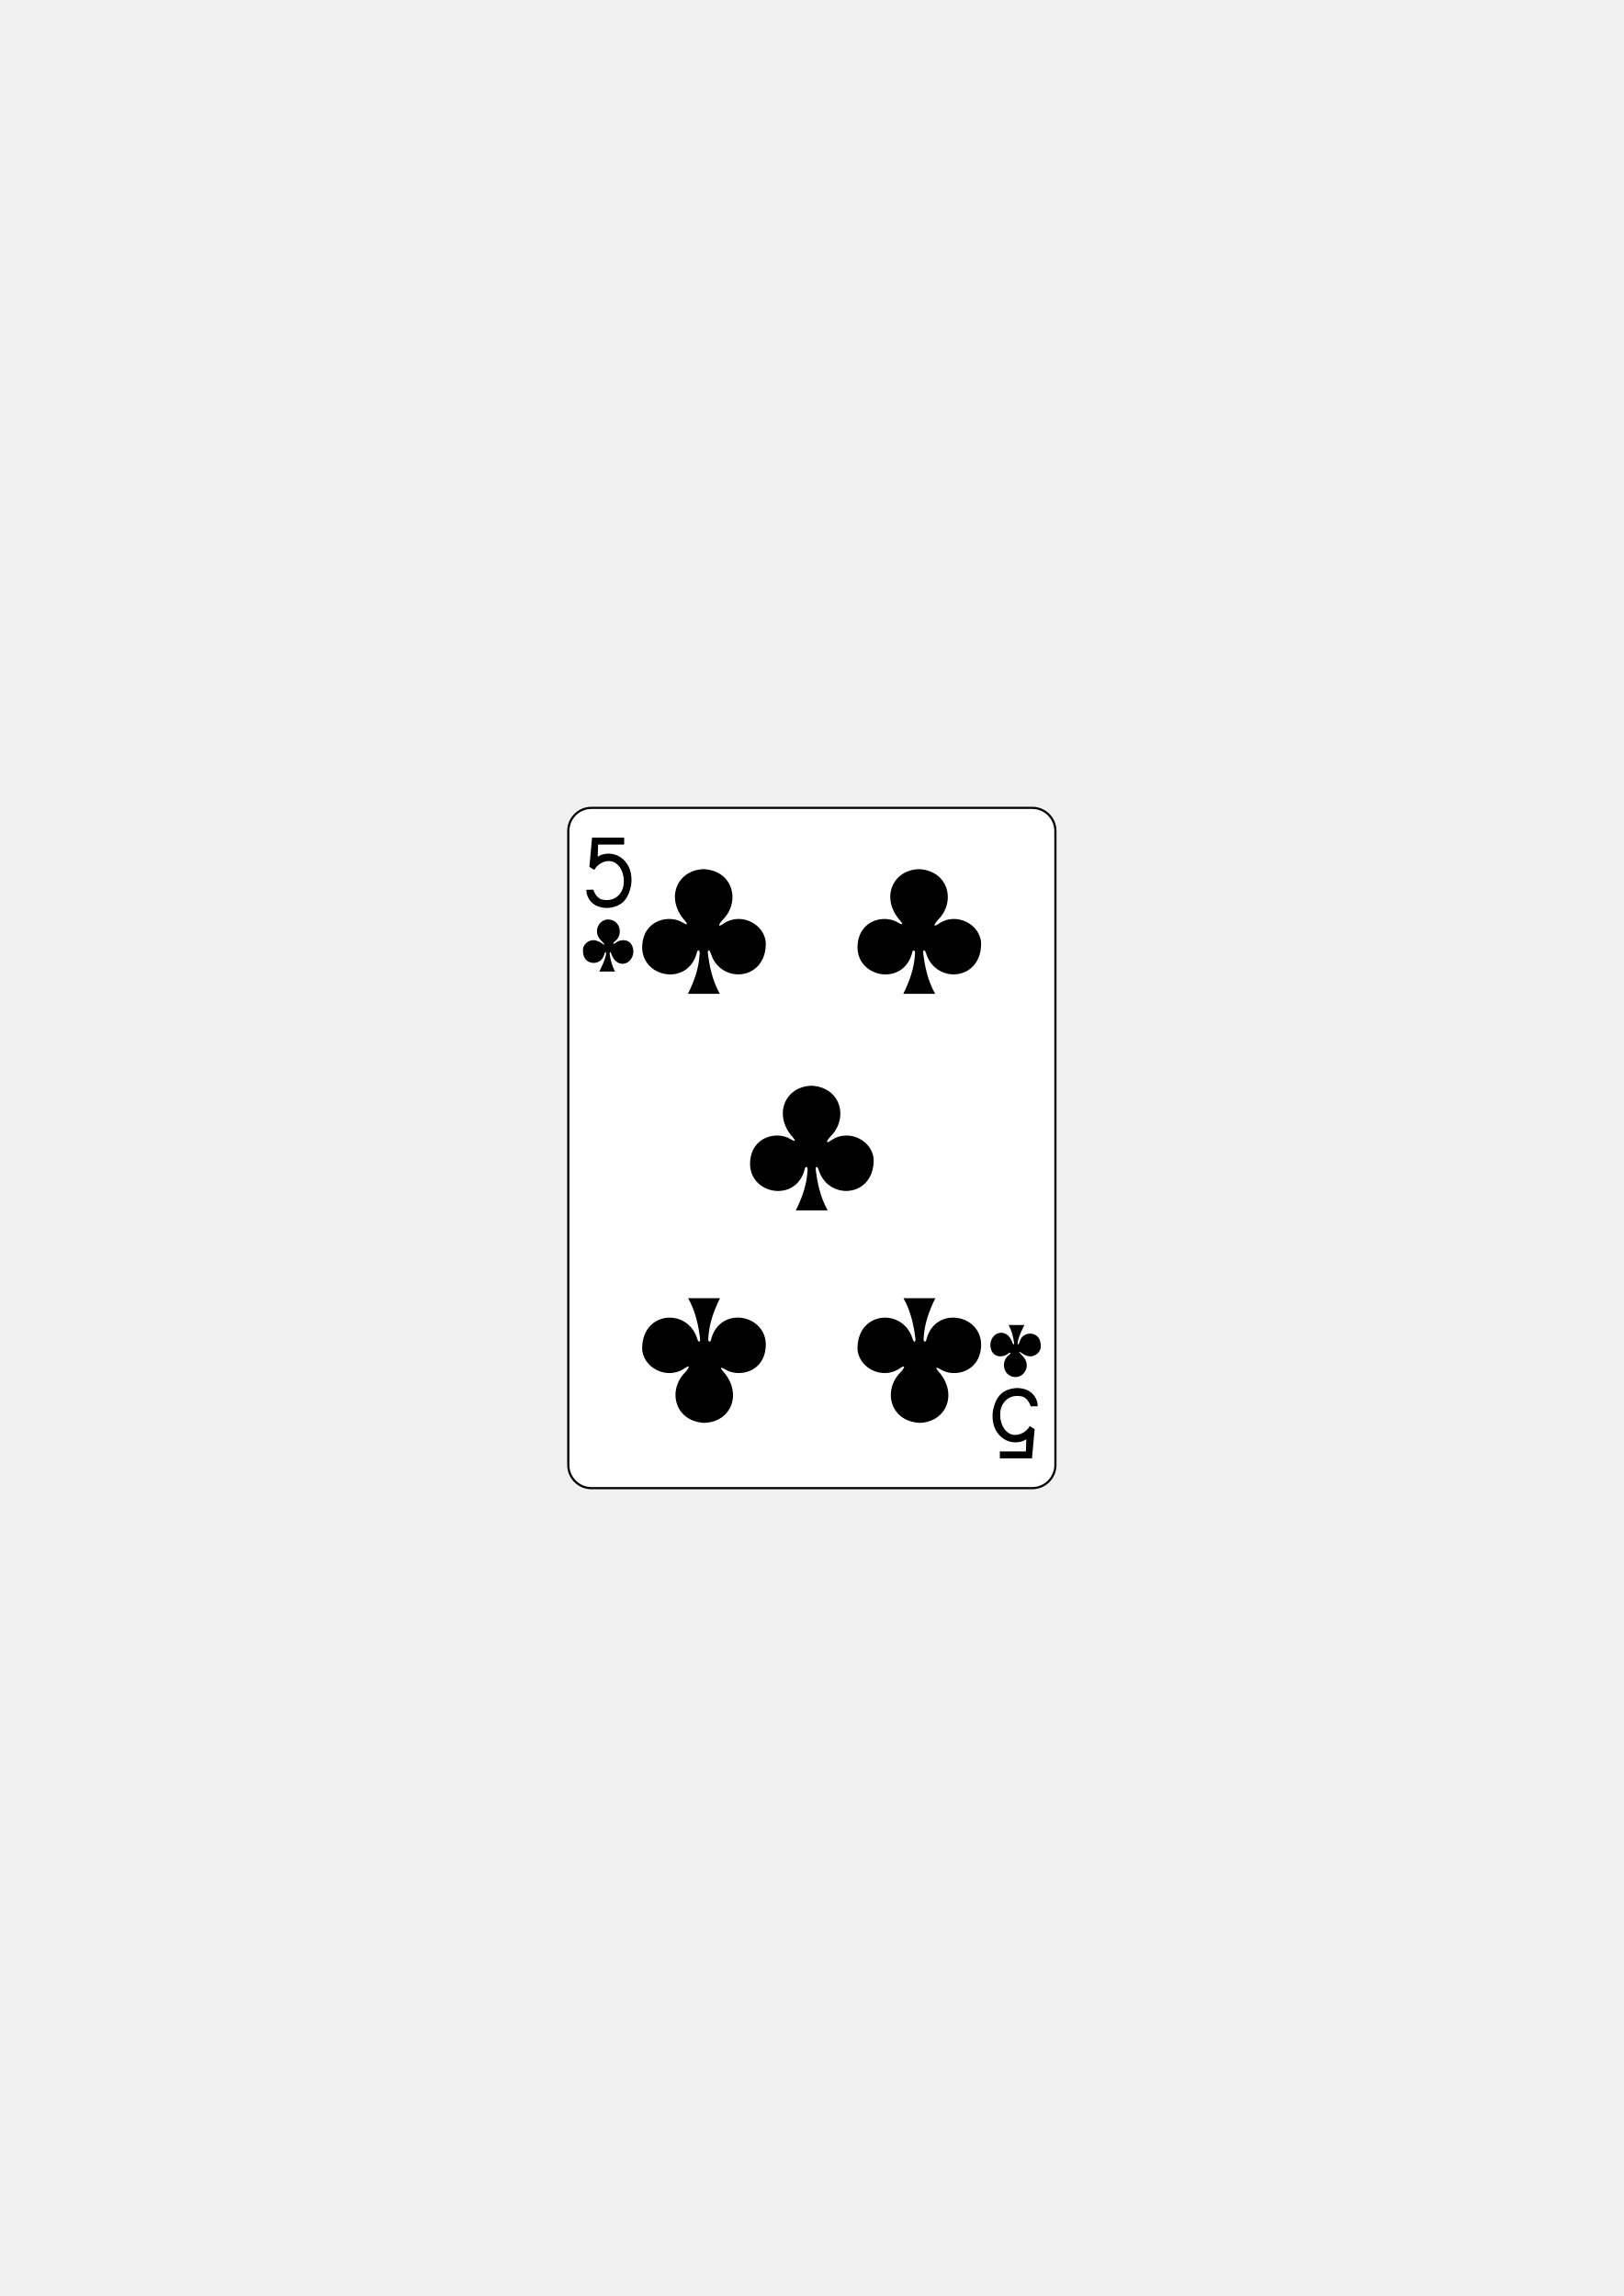
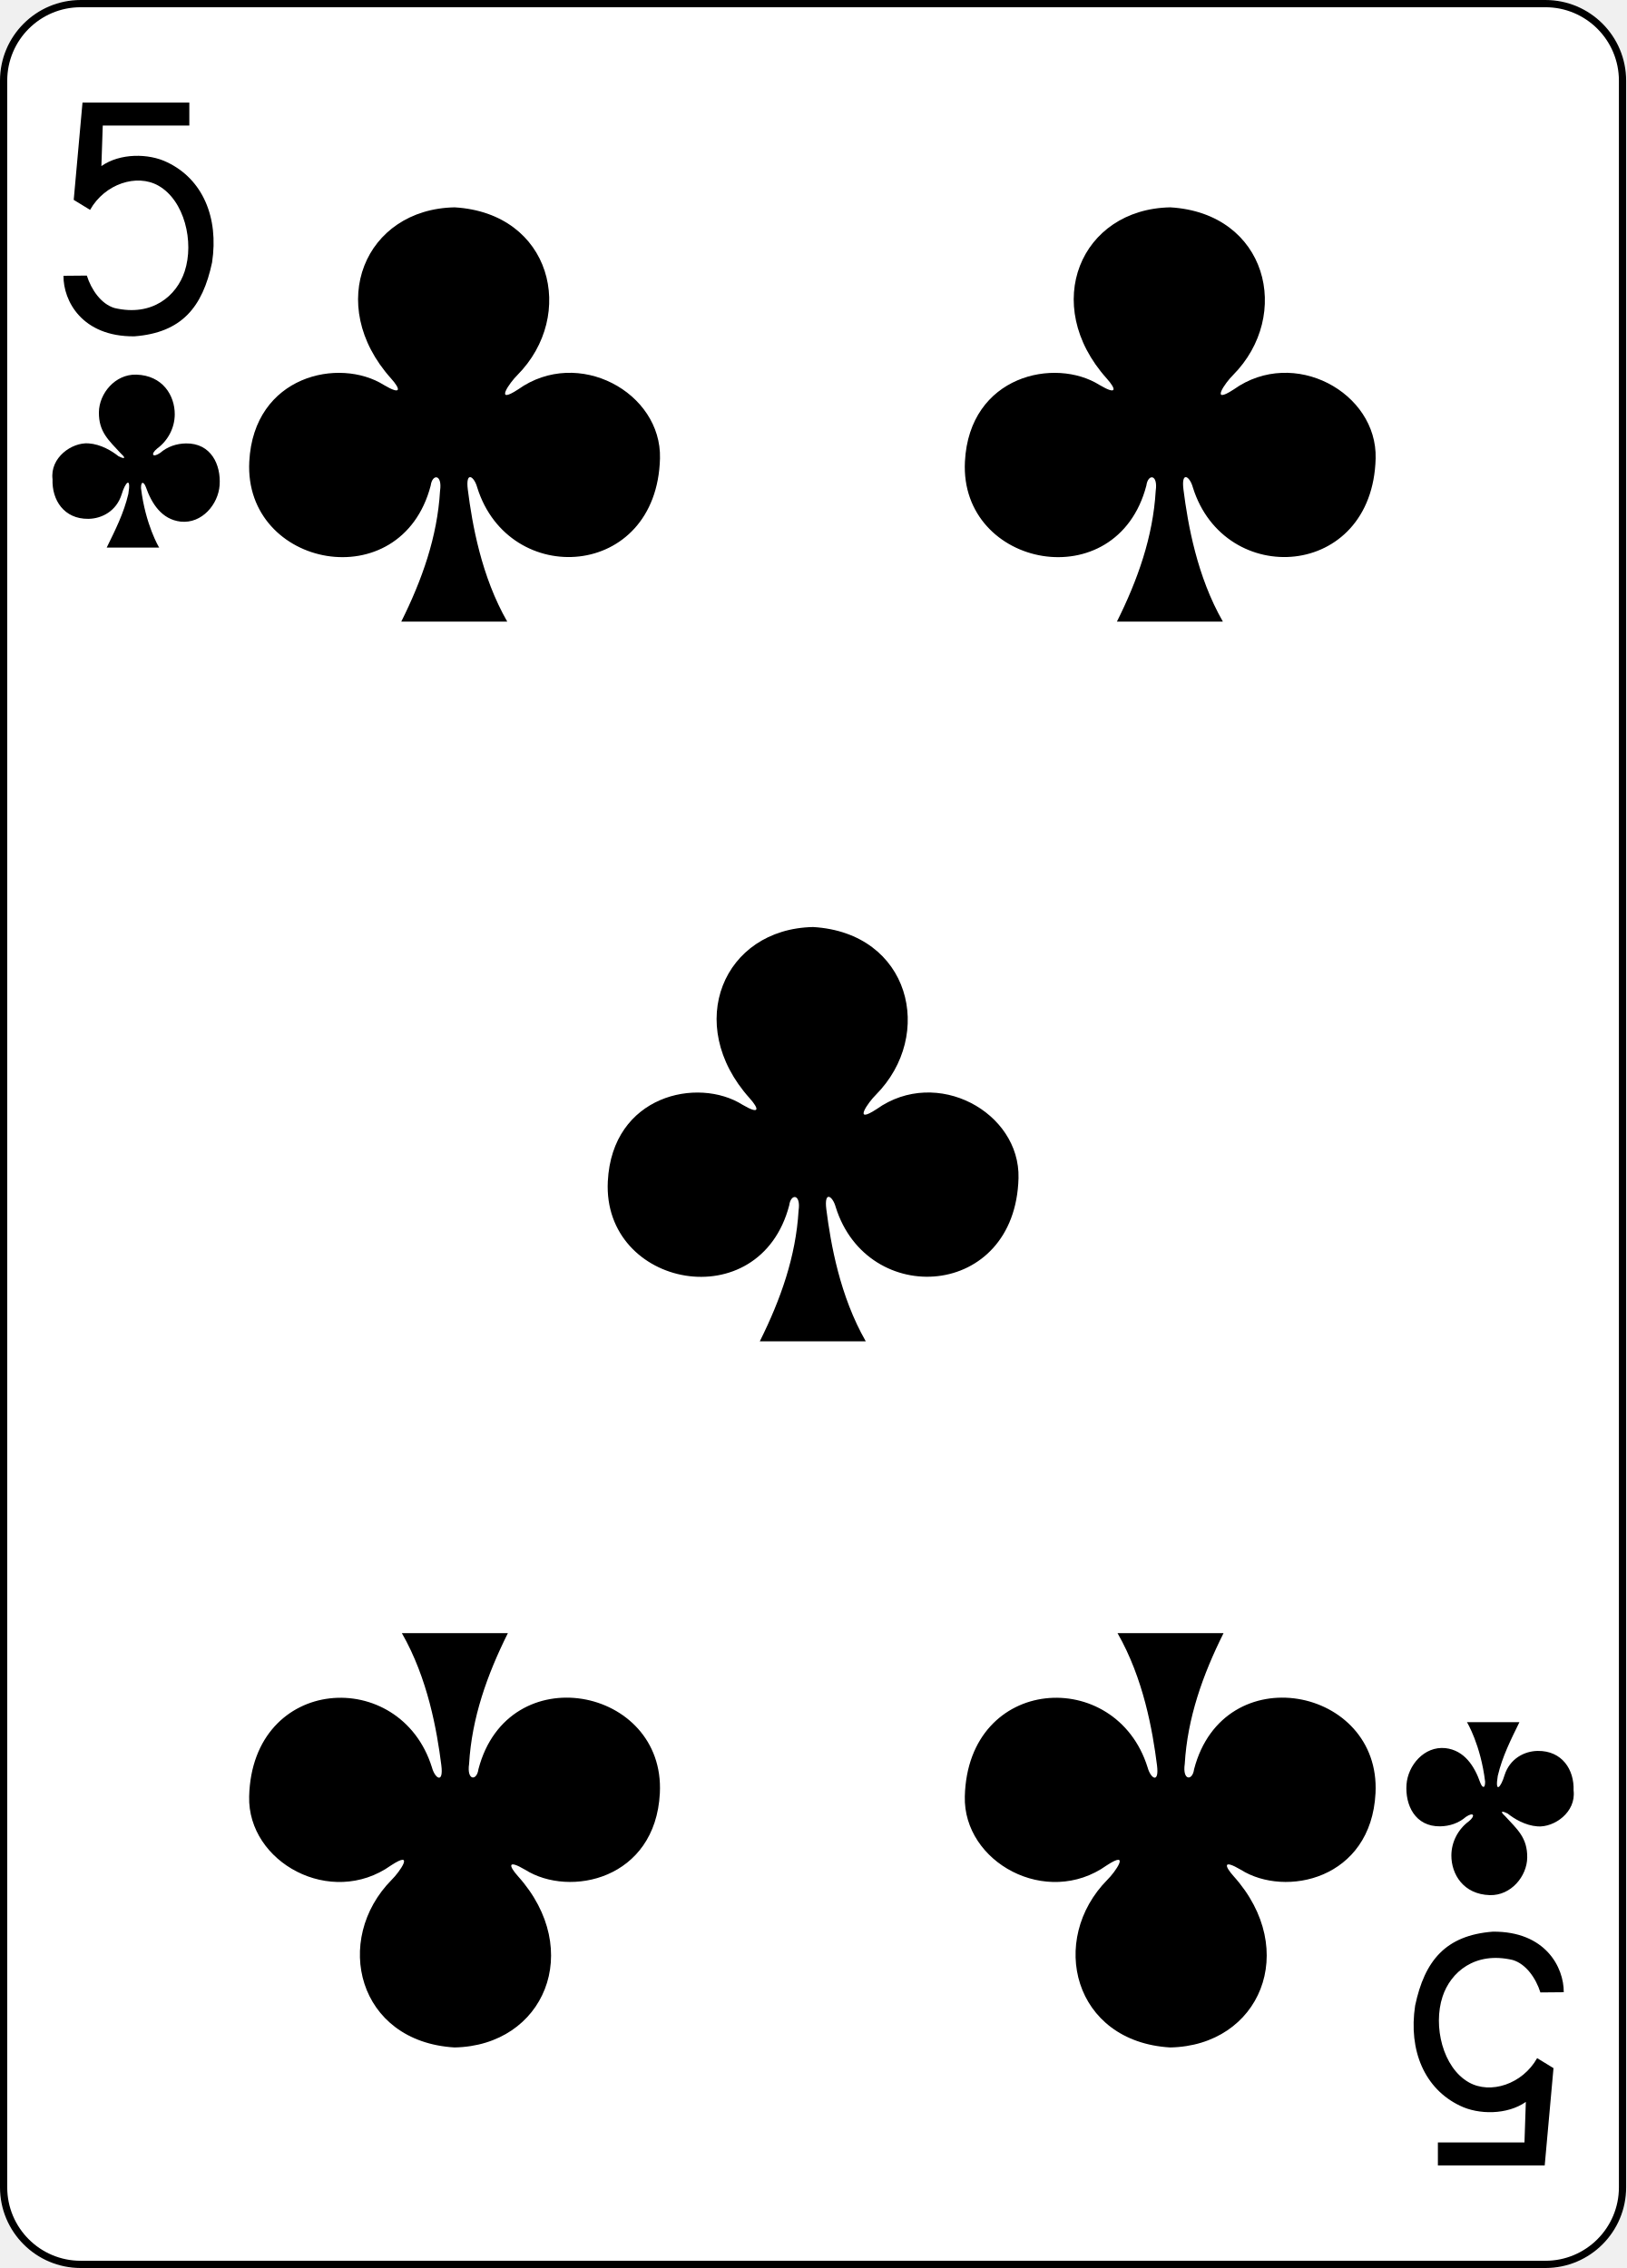
- <svg xmlns="http://www.w3.org/2000/svg" width="744.094" height="1052.362" id="svg4423" version="1.1">
-   <defs id="defs4425" />
+ <svg xmlns="http://www.w3.org/2000/svg" version="1.2" baseProfile="tiny" id="svg4423" x="0px" y="0px" width="224.226px" height="312.807px" viewBox="259.935 369.777 224.226 312.807" overflow="inherit" xml:space="preserve">
  <g id="layer1">
-     <g id="g6727" style="display:inline" transform="translate(-719.5523,936.4613)">
-       <g style="display:inline" transform="translate(-887.6728,-844.3261)" id="g3749">
+     <g id="g6727" transform="translate(-719.5523,936.4613)">
+       <g id="g3749" transform="translate(-887.6728,-844.3261)">
        <g id="g8378">
-           <g transform="translate(-5059.956,3024.952)" style="display:inline" id="g8915-1">
-             <rect y="-2746.811" x="6927.614" height="311.811" width="223.228" id="rect6355-5" style="fill:#ffffff;fill-opacity:1;stroke:#000000;stroke-width:0.997;stroke-miterlimit:4;stroke-opacity:1;stroke-dasharray:none;display:inline" rx="10.63" ry="10.63" />
-             <g transform="matrix(0.3010621,0,0,0.3010621,5562.581,-1947.812)" id="g8601-2" />
+           <g id="g8915-1" transform="translate(-5059.956,3024.952)">
+             <path id="rect6355-5" fill="#FFFFFF" stroke="#000000" stroke-width="0.997" d="M6938.244-2746.811h201.969       c5.871,0,10.631,4.759,10.631,10.63v290.551c0,5.871-4.76,10.629-10.631,10.629h-201.969c-5.871,0-10.63-4.758-10.63-10.629       v-290.551C6927.614-2742.052,6932.374-2746.811,6938.244-2746.811z" />
+             <g id="g8601-2" transform="matrix(0.3010621,0,0,0.3010621,5562.581,-1947.812)">
+ 					</g>
          </g>
        </g>
-         <g transform="translate(0.0761817,-4.359666e-5)" id="g6716">
-           <path style="fill:#000000;fill-opacity:1;display:inline" d="m 4561.226,-2529.25 10.696,-0.094 c 2.034,6.457 6.55,13.041 12.678,14.859 17.312,4.065 28.457,-5.605 32.128,-16.763 4.451,-13.531 -0.101,-32.536 -12.016,-39.287 -9.884,-5.599 -24.563,-0.877 -31.296,11.089 l -7.497,-4.583 4.024,-44.581 48.929,0 0,10.536 -39.652,0 -0.622,18.571 c 8.521,-5.986 21.65,-5.928 30.178,-1.727 16.159,7.702 23.663,25.22 20.518,45.873 -4.353,20.538 -13.942,32.175 -35.599,33.847 -24.064,0.208 -32.564,-16.336 -32.468,-27.739 z" id="path7106-7" transform="matrix(0.3010621,0,0,0.3010621,502.6251,1077.139)" />
-           <path id="path7122-6" d="m 5248.36,-1742.915 -10.696,0.094 c -2.034,-6.457 -6.55,-13.041 -12.678,-14.859 -17.312,-4.065 -28.457,5.605 -32.128,16.763 -4.451,13.531 0.101,32.536 12.016,39.287 9.884,5.599 24.563,0.877 31.296,-11.089 l 7.497,4.583 -4.024,44.582 -48.929,0 0,-10.536 39.652,0 0.622,-18.571 c -8.521,5.986 -21.65,5.928 -30.178,1.727 -16.159,-7.702 -23.663,-25.22 -20.518,-45.873 4.353,-20.538 13.942,-32.175 35.599,-33.847 24.064,-0.208 32.564,16.336 32.468,27.739 z" style="fill:#000000;fill-opacity:1;display:inline" transform="matrix(0.3010621,0,0,0.3010621,502.6251,1077.139)" />
-           <path style="fill:#000000;fill-opacity:1;display:inline" d="m 1971.851,462.642 c 2.879,-5.776 4.976,-11.701 5.348,-18.037 0.342,-2.332 -1.075,-2.371 -1.288,-0.729 -4.076,15.593 -25.763,11.37 -25.017,-3.297 0.605,-11.895 12.419,-14.454 18.582,-10.565 2.434,1.433 2.296,0.575 0.968,-0.912 -9.155,-10.211 -3.61,-23.362 8.761,-23.602 13.38,0.793 16.851,14.87 8.644,23.148 -1.021,0.995 -3.284,4.191 0.123,1.956 8.287,-5.888 19.787,0.443 19.553,9.521 -0.433,16.739 -20.839,17.987 -25.203,4.006 -0.42,-1.55 -1.629,-2.329 -1.295,0.304 0.605,4.767 1.857,11.953 5.437,18.206 z" id="path3245" />
-           <path id="path3247" d="m 2021.093,363.38 c 2.879,-5.776 4.976,-11.701 5.348,-18.037 0.342,-2.332 -1.075,-2.371 -1.288,-0.729 -4.076,15.593 -25.763,11.37 -25.017,-3.297 0.605,-11.895 12.419,-14.454 18.582,-10.565 2.434,1.433 2.296,0.575 0.968,-0.912 -9.155,-10.211 -3.61,-23.362 8.761,-23.602 13.38,0.793 16.851,14.87 8.644,23.148 -1.021,0.995 -3.284,4.191 0.123,1.956 8.287,-5.888 19.787,0.443 19.553,9.521 -0.433,16.739 -20.839,17.987 -25.203,4.006 -0.42,-1.55 -1.629,-2.329 -1.295,0.304 0.605,4.767 1.857,11.953 5.437,18.206 z" style="fill:#000000;fill-opacity:1;display:inline" />
-           <path style="fill:#000000;fill-opacity:1;display:inline" d="m 1922.412,363.38 c 2.879,-5.776 4.976,-11.701 5.348,-18.037 0.342,-2.332 -1.075,-2.371 -1.288,-0.729 -4.076,15.593 -25.763,11.37 -25.017,-3.297 0.605,-11.895 12.419,-14.454 18.582,-10.565 2.434,1.433 2.296,0.575 0.968,-0.912 -9.155,-10.211 -3.61,-23.362 8.761,-23.602 13.38,0.793 16.851,14.87 8.644,23.148 -1.021,0.995 -3.284,4.191 0.123,1.956 8.287,-5.888 19.787,0.443 19.553,9.521 -0.433,16.739 -20.839,17.987 -25.203,4.006 -0.42,-1.55 -1.629,-2.329 -1.295,0.304 0.605,4.767 1.857,11.953 5.437,18.206 z" id="path3249" />
-           <path id="path3397" d="m 2035.795,502.89 c -2.879,5.775 -4.976,11.701 -5.348,18.037 -0.342,2.332 1.075,2.371 1.288,0.729 4.076,-15.593 25.763,-11.37 25.017,3.296 -0.605,11.895 -12.419,14.454 -18.582,10.565 -2.434,-1.433 -2.296,-0.575 -0.968,0.912 9.155,10.211 3.61,23.362 -8.761,23.602 -13.38,-0.793 -16.851,-14.87 -8.644,-23.148 1.021,-0.995 3.284,-4.191 -0.123,-1.956 -8.287,5.888 -19.787,-0.443 -19.553,-9.521 0.433,-16.739 20.839,-17.987 25.203,-4.006 0.42,1.55 1.629,2.329 1.295,-0.304 -0.605,-4.767 -1.857,-11.953 -5.437,-18.206 z" style="fill:#000000;fill-opacity:1;display:inline" />
-           <path style="fill:#000000;fill-opacity:1;display:inline" d="m 1937.114,502.89 c -2.879,5.775 -4.976,11.701 -5.348,18.037 -0.342,2.332 1.075,2.371 1.288,0.729 4.076,-15.593 25.763,-11.37 25.017,3.296 -0.605,11.895 -12.419,14.454 -18.582,10.565 -2.434,-1.433 -2.296,-0.575 -0.968,0.912 9.155,10.211 3.61,23.362 -8.761,23.602 -13.38,-0.793 -16.851,-14.87 -8.644,-23.148 1.021,-0.995 3.284,-4.191 -0.123,-1.956 -8.287,5.888 -19.787,-0.443 -19.553,-9.521 0.433,-16.739 20.839,-17.987 25.203,-4.006 0.42,1.55 1.629,2.329 1.295,-0.304 -0.605,-4.767 -1.857,-11.953 -5.437,-18.206 z" id="path3399" />
-           <path style="fill:#000000;fill-opacity:1;display:inline" d="m 1881.798,353.165 c 1.192,-2.445 2.352,-4.721 2.984,-7.401 0.419,-2.528 -0.438,-1.589 -0.925,0.068 -0.721,2.297 -2.723,3.344 -4.58,3.369 -3.371,0.045 -5.053,-2.604 -4.948,-5.454 -0.368,-2.999 2.671,-5.12 4.962,-4.957 1.722,0.123 3.224,1.052 4.133,1.775 0.596,0.315 1.234,0.455 0.345,-0.358 -1.678,-1.833 -3.077,-2.964 -3.046,-5.711 0.029,-2.579 2.233,-5.268 5.155,-5.184 3.651,0.105 5.312,2.89 5.303,5.481 -0.01,1.888 -0.954,3.626 -2.411,4.703 -0.944,0.766 -0.679,1.34 0.398,0.615 1.035,-0.892 2.267,-1.283 3.545,-1.31 3.49,-0.055 4.855,2.961 4.655,5.764 -0.187,2.626 -2.423,5.328 -5.369,5.022 -2.631,-0.301 -4.013,-2.51 -4.805,-4.777 -0.262,-0.695 -0.676,-0.883 -0.664,0.153 0.608,5.057 2.492,8.204 2.505,8.202 z" id="path3460" />
-           <path style="fill:#000000;fill-opacity:1;display:inline" d="m 2076.595,515.168 c -1.192,2.445 -2.352,4.721 -2.984,7.401 -0.419,2.528 0.438,1.589 0.925,-0.068 0.721,-2.297 2.723,-3.344 4.58,-3.369 3.371,-0.045 5.053,2.604 4.948,5.454 0.368,2.999 -2.671,5.12 -4.962,4.957 -1.722,-0.123 -3.224,-1.052 -4.133,-1.775 -0.596,-0.315 -1.234,-0.455 -0.345,0.358 1.678,1.833 3.077,2.964 3.046,5.711 -0.029,2.579 -2.233,5.268 -5.155,5.184 -3.651,-0.105 -5.312,-2.89 -5.303,-5.481 0.01,-1.888 0.954,-3.626 2.411,-4.703 0.944,-0.766 0.679,-1.34 -0.398,-0.615 -1.035,0.892 -2.267,1.283 -3.545,1.31 -3.49,0.055 -4.855,-2.961 -4.655,-5.764 0.187,-2.626 2.423,-5.328 5.369,-5.022 2.631,0.301 4.013,2.51 4.805,4.777 0.262,0.695 0.676,0.883 0.664,-0.153 -0.608,-5.057 -2.492,-8.204 -2.505,-8.202 z" id="path3480" />
+         <g id="g6716" transform="translate(0.0761817,-4.359666e-5)">
+           <path id="path7106-7" d="M1875.837,315.679l3.22-0.028      c0.613,1.944,1.972,3.926,3.817,4.474c5.212,1.224,8.567-1.688,9.672-5.047c1.34-4.073-0.03-9.796-3.618-11.828      c-2.976-1.686-7.395-0.264-9.422,3.338l-2.257-1.38l1.211-13.422h14.73v3.172h-11.938l-0.188,5.591      c2.565-1.802,6.518-1.785,9.085-0.52c4.865,2.319,7.124,7.593,6.177,13.811c-1.311,6.184-4.197,9.687-10.718,10.19      C1878.368,324.093,1875.808,319.112,1875.837,315.679L1875.837,315.679z" />
+           <path id="path7122-6" d="M2082.708,552.413      l-3.221,0.029c-0.613-1.945-1.973-3.928-3.816-4.475c-5.213-1.223-8.568,1.688-9.674,5.047      c-1.34,4.074,0.031,9.795,3.619,11.828c2.975,1.686,7.395,0.264,9.422-3.338l2.256,1.379l-1.211,13.422h-14.73v-3.172h11.938      l0.188-5.592c-2.564,1.803-6.518,1.785-9.086,0.521c-4.863-2.32-7.123-7.594-6.176-13.811      c1.311-6.184,4.197-9.688,10.717-10.191C2080.177,543.999,2082.735,548.98,2082.708,552.413L2082.708,552.413z" />
+           <path id="path3245" d="M1971.851,462.642      c2.879-5.775,4.976-11.701,5.348-18.037c0.342-2.332-1.074-2.371-1.288-0.729c-4.076,15.592-25.763,11.371-25.017-3.297      c0.604-11.894,12.419-14.454,18.582-10.564c2.434,1.433,2.296,0.574,0.968-0.912c-9.154-10.211-3.61-23.361,8.762-23.603      c13.379,0.794,16.85,14.87,8.643,23.148c-1.02,0.995-3.283,4.191,0.123,1.956c8.287-5.888,19.787,0.443,19.553,9.521      c-0.432,16.738-20.838,17.988-25.203,4.006c-0.42-1.551-1.629-2.328-1.295,0.305c0.605,4.766,1.857,11.953,5.438,18.205      H1971.851z" />
+           <path id="path3247" d="M2021.093,363.38      c2.879-5.775,4.977-11.701,5.35-18.037c0.342-2.332-1.076-2.371-1.289-0.729c-4.076,15.593-25.762,11.37-25.018-3.297      c0.605-11.895,12.42-14.453,18.584-10.564c2.434,1.433,2.295,0.575,0.967-0.911c-9.154-10.212-3.609-23.362,8.762-23.603      c13.379,0.793,16.852,14.869,8.645,23.147c-1.021,0.995-3.283,4.191,0.123,1.957c8.285-5.889,19.787,0.442,19.553,9.521      c-0.434,16.739-20.84,17.987-25.203,4.006c-0.42-1.55-1.631-2.329-1.295,0.304c0.604,4.768,1.855,11.954,5.436,18.206H2021.093z      " />
+           <path id="path3249" d="M1922.413,363.38      c2.879-5.775,4.976-11.701,5.348-18.037c0.342-2.332-1.074-2.371-1.288-0.729c-4.076,15.593-25.763,11.37-25.017-3.297      c0.605-11.895,12.419-14.453,18.583-10.564c2.434,1.433,2.296,0.575,0.968-0.911c-9.155-10.212-3.61-23.362,8.761-23.603      c13.38,0.793,16.852,14.869,8.645,23.147c-1.021,0.995-3.283,4.191,0.123,1.957c8.287-5.889,19.787,0.442,19.553,9.521      c-0.433,16.739-20.839,17.987-25.203,4.006c-0.42-1.55-1.629-2.329-1.295,0.304c0.604,4.768,1.856,11.954,5.438,18.206H1922.413      z" />
+           <path id="path3397" d="M2035.796,502.89      c-2.879,5.775-4.977,11.701-5.348,18.037c-0.342,2.332,1.074,2.371,1.287,0.729c4.076-15.592,25.764-11.369,25.018,3.297      c-0.605,11.895-12.42,14.453-18.582,10.564c-2.434-1.434-2.297-0.574-0.969,0.912c9.154,10.211,3.611,23.361-8.762,23.602      c-13.379-0.793-16.85-14.869-8.643-23.148c1.02-0.994,3.283-4.191-0.123-1.955c-8.287,5.887-19.787-0.443-19.553-9.521      c0.432-16.738,20.838-17.986,25.203-4.006c0.42,1.551,1.629,2.328,1.295-0.305c-0.605-4.766-1.857-11.953-5.438-18.205H2035.796      z" />
+           <path id="path3399" d="M1937.114,502.89      c-2.879,5.775-4.976,11.701-5.348,18.037c-0.342,2.332,1.074,2.371,1.288,0.729c4.076-15.592,25.763-11.369,25.017,3.297      c-0.604,11.895-12.419,14.453-18.582,10.564c-2.434-1.434-2.296-0.574-0.968,0.912c9.155,10.211,3.61,23.361-8.761,23.602      c-13.38-0.793-16.852-14.869-8.645-23.148c1.021-0.994,3.283-4.191-0.123-1.955c-8.287,5.887-19.787-0.443-19.553-9.521      c0.433-16.738,20.839-17.986,25.203-4.006c0.42,1.551,1.629,2.328,1.295-0.305c-0.604-4.766-1.856-11.953-5.438-18.205H1937.114      z" />
+           <path id="path3460" d="M1881.797,353.165      c1.192-2.445,2.353-4.721,2.984-7.401c0.419-2.527-0.438-1.588-0.925,0.068c-0.722,2.298-2.723,3.344-4.58,3.369      c-3.371,0.046-5.053-2.604-4.948-5.454c-0.368-2.998,2.671-5.12,4.962-4.956c1.722,0.122,3.224,1.052,4.133,1.774      c0.597,0.315,1.234,0.455,0.345-0.358c-1.677-1.833-3.076-2.964-3.046-5.711c0.029-2.578,2.233-5.268,5.155-5.184      c3.652,0.105,5.312,2.891,5.304,5.48c-0.01,1.889-0.954,3.627-2.412,4.703c-0.944,0.766-0.679,1.34,0.398,0.614      c1.035-0.892,2.267-1.282,3.545-1.31c3.49-0.055,4.854,2.962,4.655,5.764c-0.187,2.626-2.423,5.329-5.369,5.022      c-2.631-0.301-4.013-2.51-4.805-4.776c-0.262-0.695-0.676-0.883-0.665,0.153c0.607,5.057,2.491,8.204,2.505,8.201H1881.797z" />
+           <path id="path3480" d="M2076.595,515.167      c-1.191,2.445-2.352,4.721-2.984,7.402c-0.42,2.527,0.438,1.588,0.926-0.068c0.721-2.297,2.723-3.344,4.58-3.369      c3.371-0.045,5.053,2.604,4.947,5.453c0.369,3-2.67,5.121-4.961,4.957c-1.723-0.123-3.225-1.051-4.133-1.775      c-0.596-0.314-1.234-0.453-0.346,0.359c1.678,1.832,3.076,2.963,3.047,5.711c-0.029,2.578-2.234,5.268-5.156,5.184      c-3.652-0.105-5.312-2.891-5.303-5.48c0.01-1.889,0.953-3.627,2.41-4.703c0.945-0.766,0.68-1.34-0.396-0.615      c-1.035,0.893-2.268,1.283-3.545,1.311c-3.49,0.055-4.855-2.961-4.656-5.764c0.188-2.627,2.424-5.328,5.369-5.023      c2.631,0.303,4.014,2.51,4.807,4.777c0.262,0.695,0.676,0.883,0.664-0.152c-0.607-5.059-2.492-8.205-2.506-8.203H2076.595z" />
        </g>
      </g>
    </g>
  </g>
</svg>
